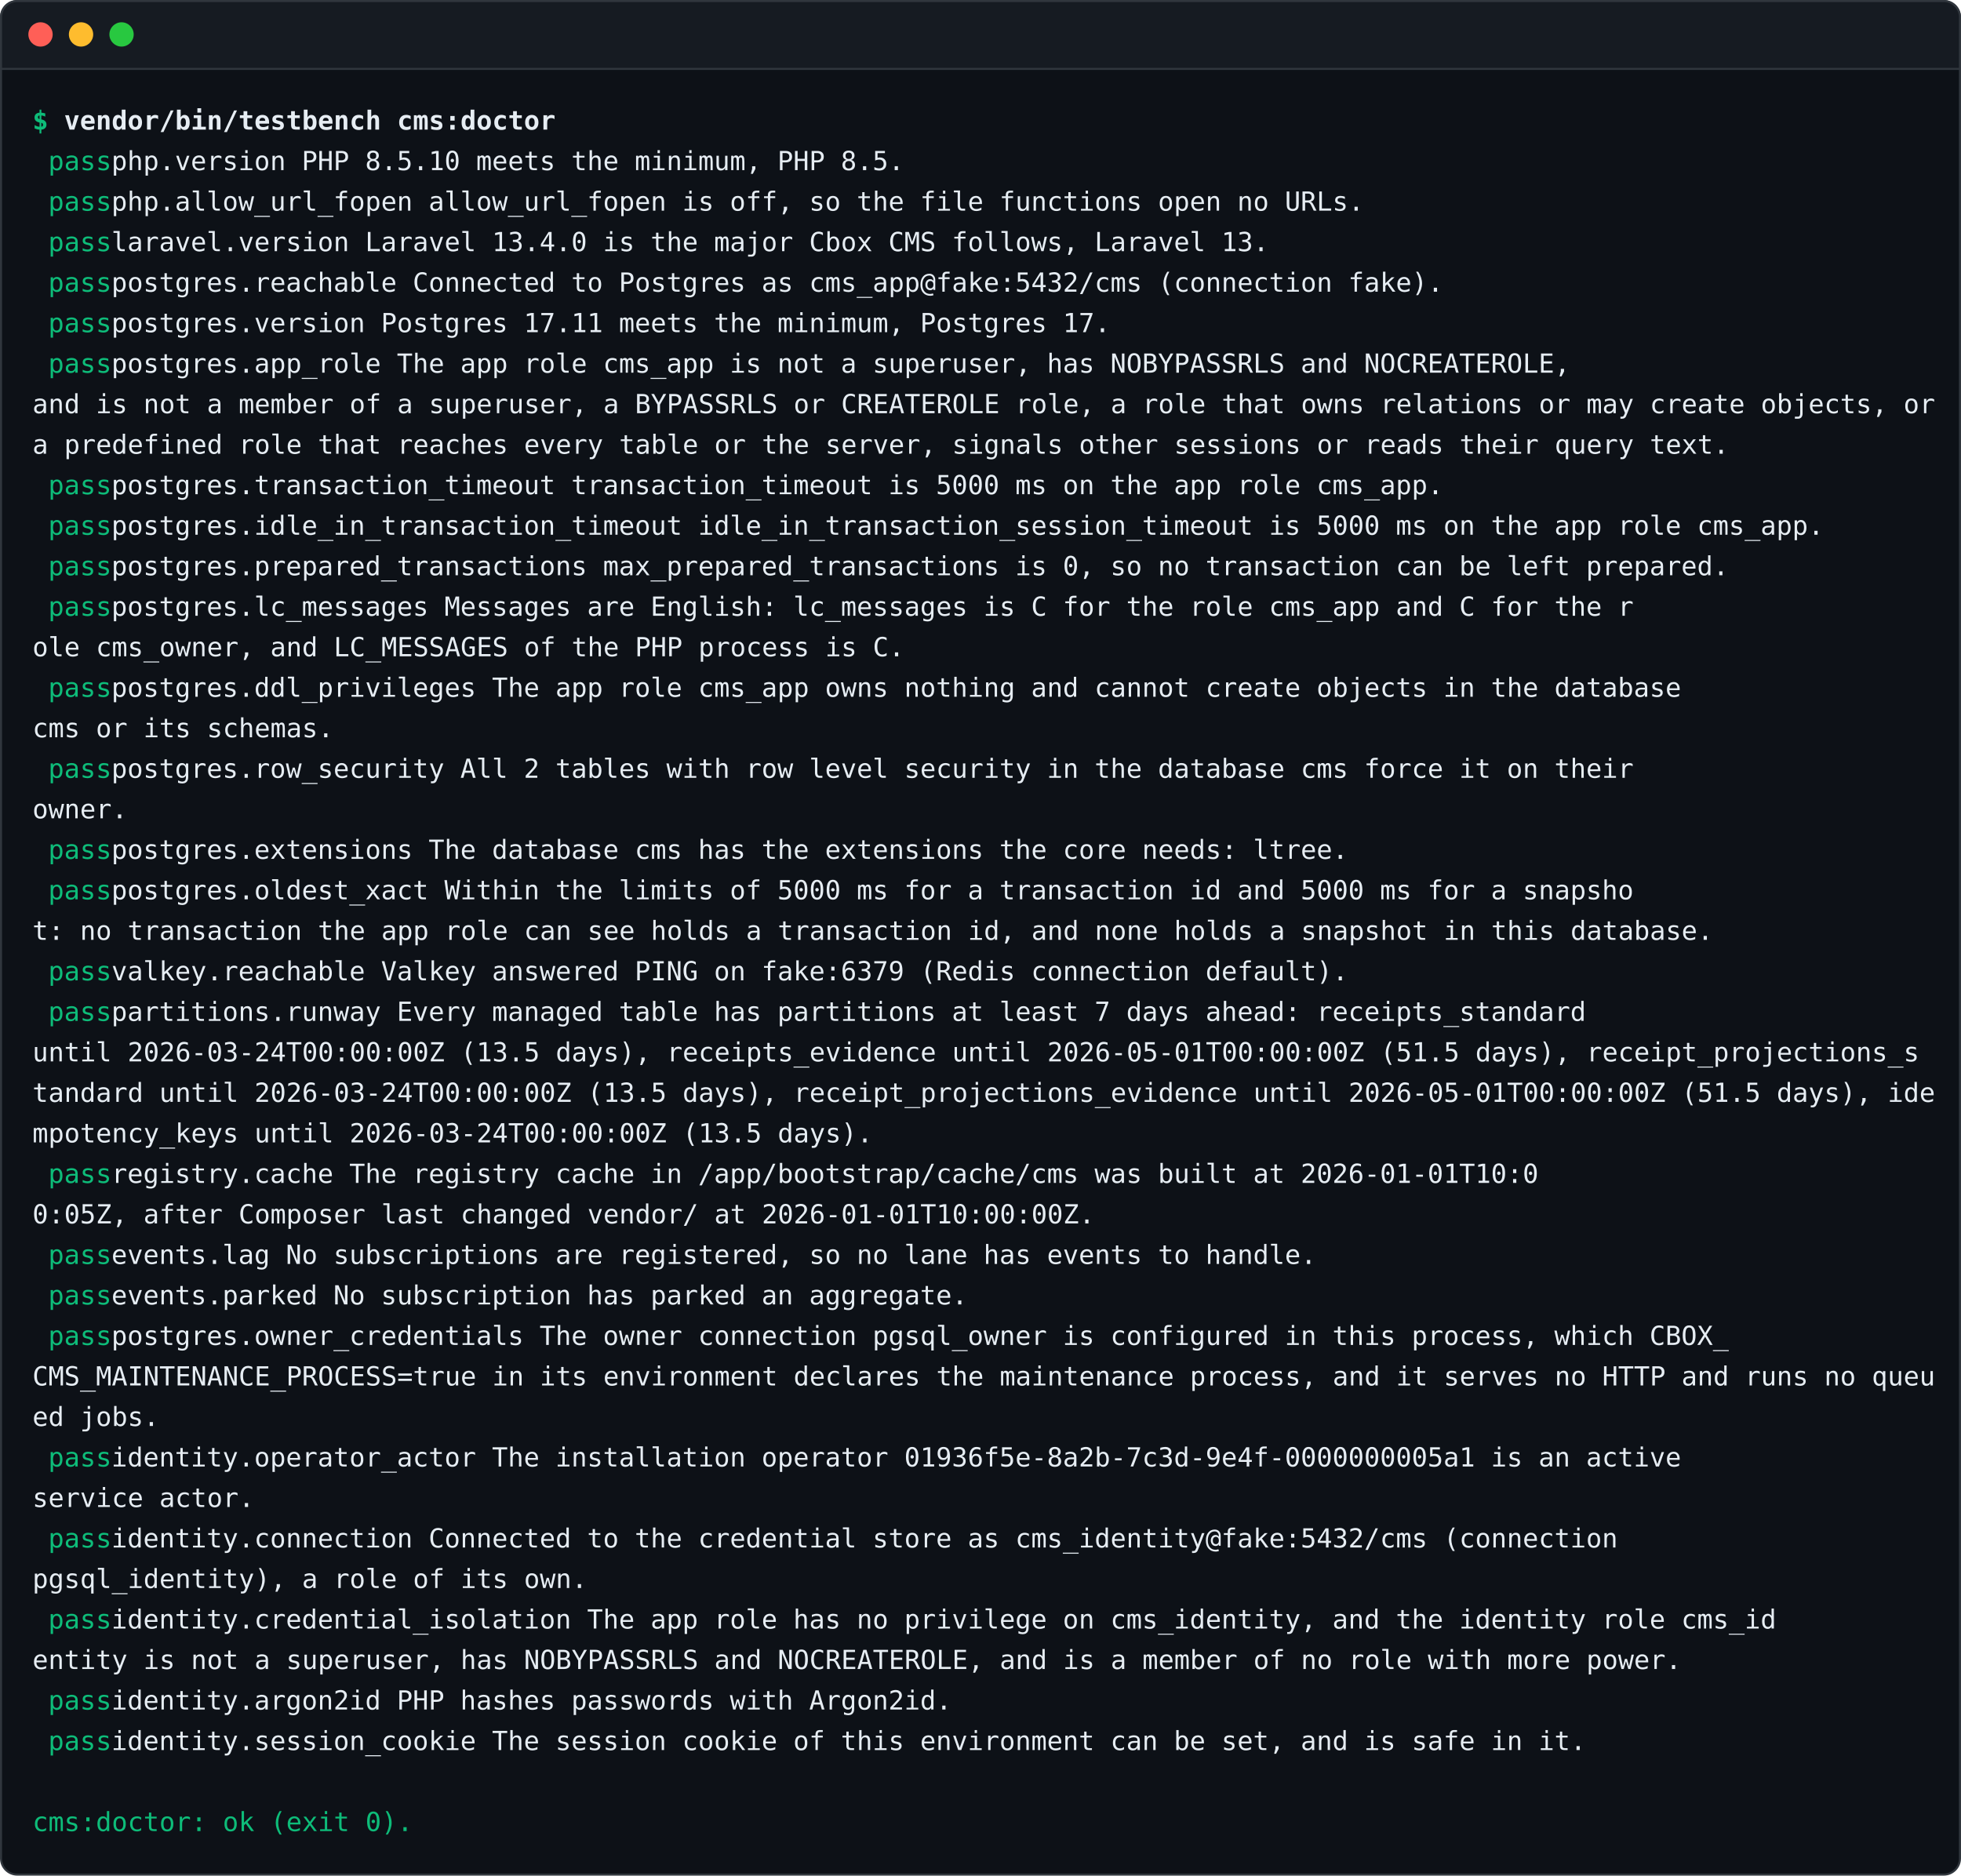
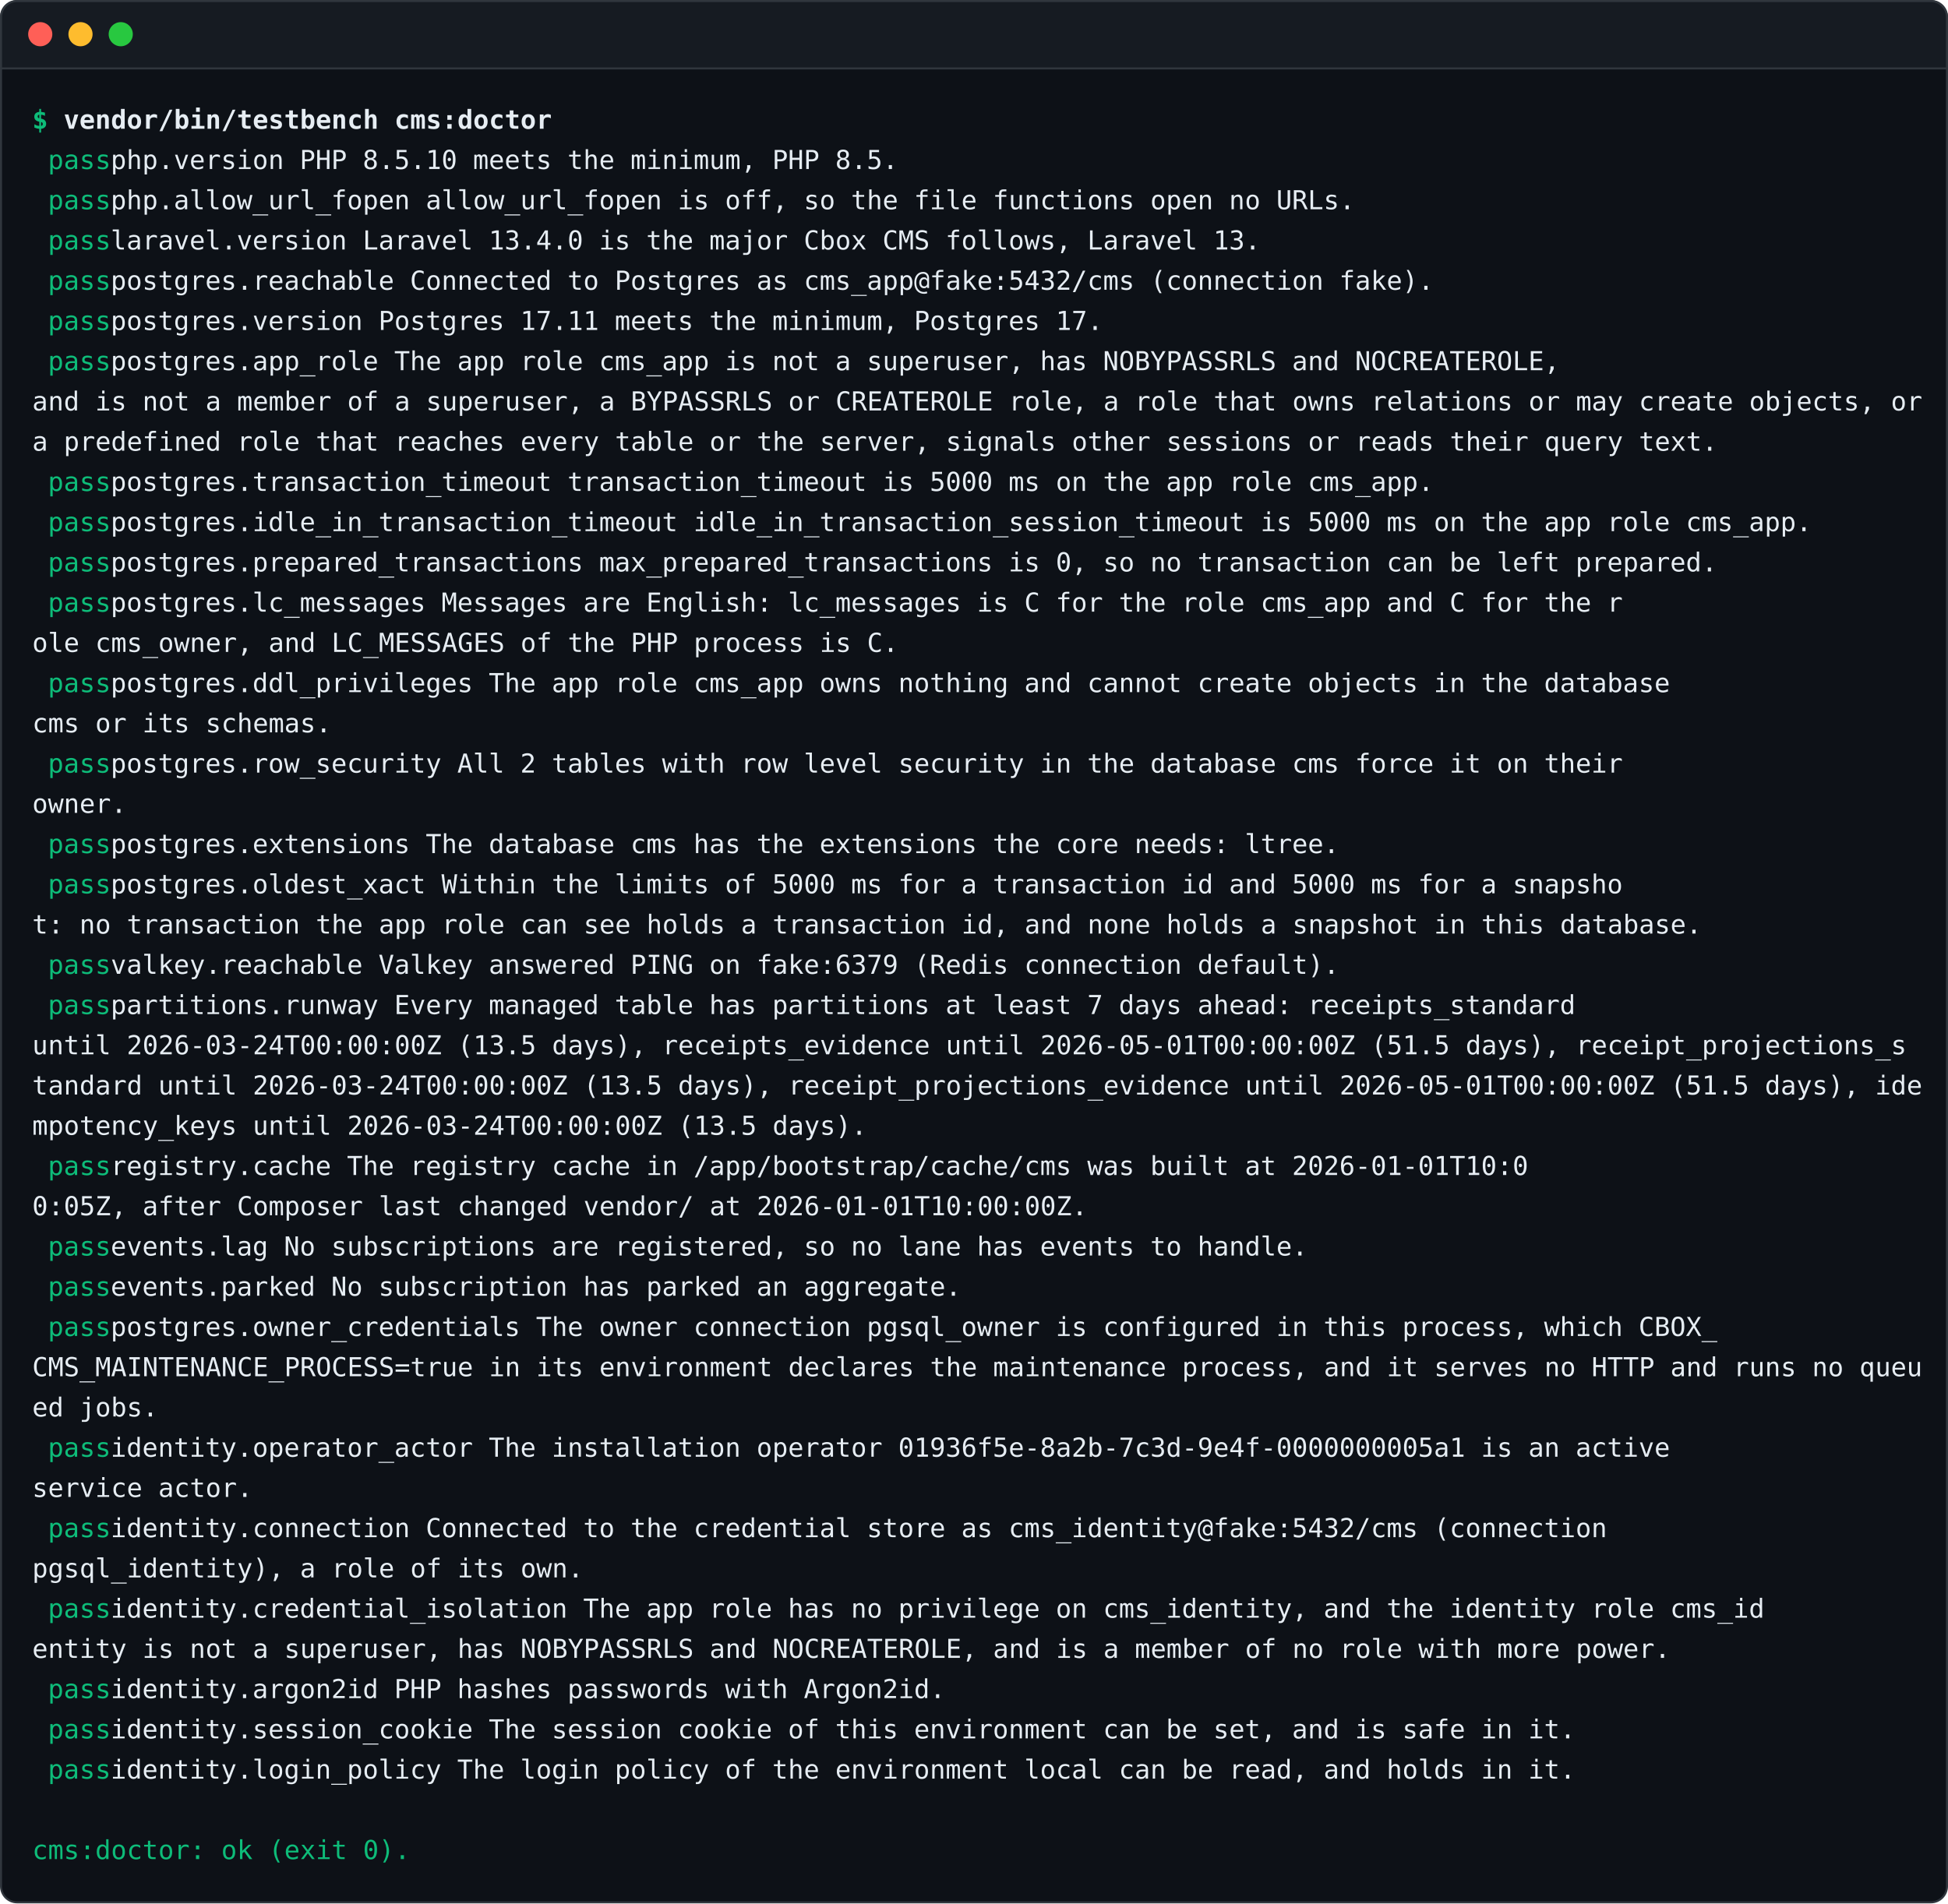
- <svg xmlns="http://www.w3.org/2000/svg" width="968" height="926" viewBox="0 0 968 926" role="img" aria-label="vendor/bin/testbench cms:doctor">
+ <svg xmlns="http://www.w3.org/2000/svg" width="968" height="946" viewBox="0 0 968 946" role="img" aria-label="vendor/bin/testbench cms:doctor">
  <style>text{font-family:ui-monospace, SFMono-Regular, Menlo, Consolas, 'DejaVu Sans Mono', 'Liberation Mono', monospace;font-size:13px;white-space:pre}.b{font-weight:700}.d{opacity:.66}.i{font-style:italic}.u{text-decoration:underline}</style>
-   <rect x="0.5" y="0.5" width="967" height="925" rx="8" fill="#0d1117" stroke="#30363d" />
+   <rect x="0.5" y="0.5" width="967" height="945" rx="8" fill="#0d1117" stroke="#30363d" />
  <path d="M0.5 34V8.5a8 8 0 0 1 8-8H959.5a8 8 0 0 1 8 8V34Z" fill="#161b22" stroke="#30363d" />
  <circle cx="20" cy="17" r="6" fill="#ff5f57" />
  <circle cx="40" cy="17" r="6" fill="#febc2e" />
  <circle cx="60" cy="17" r="6" fill="#28c840" />
  <text x="16" y="64" fill="#0dbc79" class="b" textLength="7.8">$</text>
  <text x="31.6" y="64" fill="#e6edf3" class="b" textLength="241.8">vendor/bin/testbench cms:doctor</text>
  <text x="23.8" y="84" fill="#0dbc79" textLength="31.2">pass</text>
  <text x="55" y="84" fill="#e6edf3" textLength="608.4">  php.version                           PHP 8.5.10 meets the minimum, PHP 8.5.</text>
  <text x="23.8" y="104" fill="#0dbc79" textLength="31.2">pass</text>
  <text x="55" y="104" fill="#e6edf3" textLength="772.2">  php.allow_url_fopen                   allow_url_fopen is off, so the file functions open no URLs.</text>
  <text x="23.8" y="124" fill="#0dbc79" textLength="31.2">pass</text>
  <text x="55" y="124" fill="#e6edf3" textLength="756.6">  laravel.version                       Laravel 13.4.0 is the major Cbox CMS follows, Laravel 13.</text>
  <text x="23.8" y="144" fill="#0dbc79" textLength="31.2">pass</text>
  <text x="55" y="144" fill="#e6edf3" textLength="819">  postgres.reachable                    Connected to Postgres as cms_app@fake:5432/cms (connection fake).</text>
  <text x="23.8" y="164" fill="#0dbc79" textLength="31.2">pass</text>
  <text x="55" y="164" fill="#e6edf3" textLength="670.8">  postgres.version                      Postgres 17.11 meets the minimum, Postgres 17.</text>
  <text x="23.8" y="184" fill="#0dbc79" textLength="31.2">pass</text>
  <text x="55" y="184" fill="#e6edf3" textLength="889.2">  postgres.app_role                     The app role cms_app is not a superuser, has NOBYPASSRLS and NOCREATEROLE,</text>
  <text x="16" y="204" fill="#e6edf3" textLength="936">and is not a member of a superuser, a BYPASSRLS or CREATEROLE role, a role that owns relations or may create objects, or</text>
  <text x="16" y="224" fill="#e6edf3" textLength="842.4"> a predefined role that reaches every table or the server, signals other sessions or reads their query text.</text>
  <text x="23.8" y="244" fill="#0dbc79" textLength="31.2">pass</text>
  <text x="55" y="244" fill="#e6edf3" textLength="741">  postgres.transaction_timeout          transaction_timeout is 5000 ms on the app role cms_app.</text>
  <text x="23.8" y="264" fill="#0dbc79" textLength="31.2">pass</text>
  <text x="55" y="264" fill="#e6edf3" textLength="865.8">  postgres.idle_in_transaction_timeout  idle_in_transaction_session_timeout is 5000 ms on the app role cms_app.</text>
  <text x="23.8" y="284" fill="#0dbc79" textLength="31.2">pass</text>
  <text x="55" y="284" fill="#e6edf3" textLength="865.8">  postgres.prepared_transactions        max_prepared_transactions is 0, so no transaction can be left prepared.</text>
  <text x="23.8" y="304" fill="#0dbc79" textLength="31.2">pass</text>
  <text x="55" y="304" fill="#e6edf3" textLength="897">  postgres.lc_messages                  Messages are English: lc_messages is C for the role cms_app and C for the r</text>
  <text x="16" y="324" fill="#e6edf3" textLength="429">ole cms_owner, and LC_MESSAGES of the PHP process is C.</text>
  <text x="23.8" y="344" fill="#0dbc79" textLength="31.2">pass</text>
  <text x="55" y="344" fill="#e6edf3" textLength="897">  postgres.ddl_privileges               The app role cms_app owns nothing and cannot create objects in the database</text>
  <text x="16" y="364" fill="#e6edf3" textLength="156"> cms or its schemas.</text>
  <text x="23.8" y="384" fill="#0dbc79" textLength="31.2">pass</text>
  <text x="55" y="384" fill="#e6edf3" textLength="889.2">  postgres.row_security                 All 2 tables with row level security in the database cms force it on their</text>
  <text x="16" y="404" fill="#e6edf3" textLength="46.8">owner.</text>
  <text x="23.8" y="424" fill="#0dbc79" textLength="31.2">pass</text>
  <text x="55" y="424" fill="#e6edf3" textLength="764.4">  postgres.extensions                   The database cms has the extensions the core needs: ltree.</text>
  <text x="23.8" y="444" fill="#0dbc79" textLength="31.2">pass</text>
  <text x="55" y="444" fill="#e6edf3" textLength="897">  postgres.oldest_xact                  Within the limits of 5000 ms for a transaction id and 5000 ms for a snapsho</text>
  <text x="16" y="464" fill="#e6edf3" textLength="826.8">t: no transaction the app role can see holds a transaction id, and none holds a snapshot in this database.</text>
  <text x="23.8" y="484" fill="#0dbc79" textLength="31.2">pass</text>
  <text x="55" y="484" fill="#e6edf3" textLength="787.8">  valkey.reachable                      Valkey answered PING on fake:6379 (Redis connection default).</text>
  <text x="23.8" y="504" fill="#0dbc79" textLength="31.2">pass</text>
  <text x="55" y="504" fill="#e6edf3" textLength="897">  partitions.runway                     Every managed table has partitions at least 7 days ahead: receipts_standard</text>
  <text x="16" y="524" fill="#e6edf3" textLength="936"> until 2026-03-24T00:00:00Z (13.5 days), receipts_evidence until 2026-05-01T00:00:00Z (51.5 days), receipt_projections_s</text>
  <text x="16" y="544" fill="#e6edf3" textLength="936">tandard until 2026-03-24T00:00:00Z (13.5 days), receipt_projections_evidence until 2026-05-01T00:00:00Z (51.5 days), ide</text>
  <text x="16" y="564" fill="#e6edf3" textLength="413.4">mpotency_keys until 2026-03-24T00:00:00Z (13.5 days).</text>
  <text x="23.8" y="584" fill="#0dbc79" textLength="31.2">pass</text>
  <text x="55" y="584" fill="#e6edf3" textLength="897">  registry.cache                        The registry cache in /app/bootstrap/cache/cms was built at 2026-01-01T10:0</text>
  <text x="16" y="604" fill="#e6edf3" textLength="522.6">0:05Z, after Composer last changed vendor/ at 2026-01-01T10:00:00Z.</text>
  <text x="23.8" y="624" fill="#0dbc79" textLength="31.2">pass</text>
  <text x="55" y="624" fill="#e6edf3" textLength="819">  events.lag                            No subscriptions are registered, so no lane has events to handle.</text>
  <text x="23.8" y="644" fill="#0dbc79" textLength="31.2">pass</text>
  <text x="55" y="644" fill="#e6edf3" textLength="624">  events.parked                         No subscription has parked an aggregate.</text>
  <text x="23.8" y="664" fill="#0dbc79" textLength="31.2">pass</text>
  <text x="55" y="664" fill="#e6edf3" textLength="897">  postgres.owner_credentials            The owner connection pgsql_owner is configured in this process, which CBOX_</text>
  <text x="16" y="684" fill="#e6edf3" textLength="936">CMS_MAINTENANCE_PROCESS=true in its environment declares the maintenance process, and it serves no HTTP and runs no queu</text>
  <text x="16" y="704" fill="#e6edf3" textLength="62.4">ed jobs.</text>
  <text x="23.8" y="724" fill="#0dbc79" textLength="31.2">pass</text>
  <text x="55" y="724" fill="#e6edf3" textLength="897">  identity.operator_actor               The installation operator 01936f5e-8a2b-7c3d-9e4f-0000000005a1 is an active</text>
  <text x="16" y="744" fill="#e6edf3" textLength="117"> service actor.</text>
  <text x="23.8" y="764" fill="#0dbc79" textLength="31.2">pass</text>
  <text x="55" y="764" fill="#e6edf3" textLength="897">  identity.connection                   Connected to the credential store as cms_identity@fake:5432/cms (connection</text>
  <text x="16" y="784" fill="#e6edf3" textLength="280.8"> pgsql_identity), a role of its own.</text>
  <text x="23.8" y="804" fill="#0dbc79" textLength="31.2">pass</text>
  <text x="55" y="804" fill="#e6edf3" textLength="897">  identity.credential_isolation         The app role has no privilege on cms_identity, and the identity role cms_id</text>
  <text x="16" y="824" fill="#e6edf3" textLength="811.2">entity is not a superuser, has NOBYPASSRLS and NOCREATEROLE, and is a member of no role with more power.</text>
  <text x="23.8" y="844" fill="#0dbc79" textLength="31.2">pass</text>
  <text x="55" y="844" fill="#e6edf3" textLength="585">  identity.argon2id                     PHP hashes passwords with Argon2id.</text>
  <text x="23.8" y="864" fill="#0dbc79" textLength="31.2">pass</text>
  <text x="55" y="864" fill="#e6edf3" textLength="850.2">  identity.session_cookie               The session cookie of this environment can be set, and is safe in it.</text>
-   <text x="16" y="904" fill="#0dbc79" textLength="187.2">cms:doctor: ok (exit 0).</text>
+   <text x="23.8" y="884" fill="#0dbc79" textLength="31.2">pass</text>
+   <text x="55" y="884" fill="#e6edf3" textLength="865.8">  identity.login_policy                 The login policy of the environment local can be read, and holds in it.</text>
+   <text x="16" y="924" fill="#0dbc79" textLength="187.2">cms:doctor: ok (exit 0).</text>
</svg>
